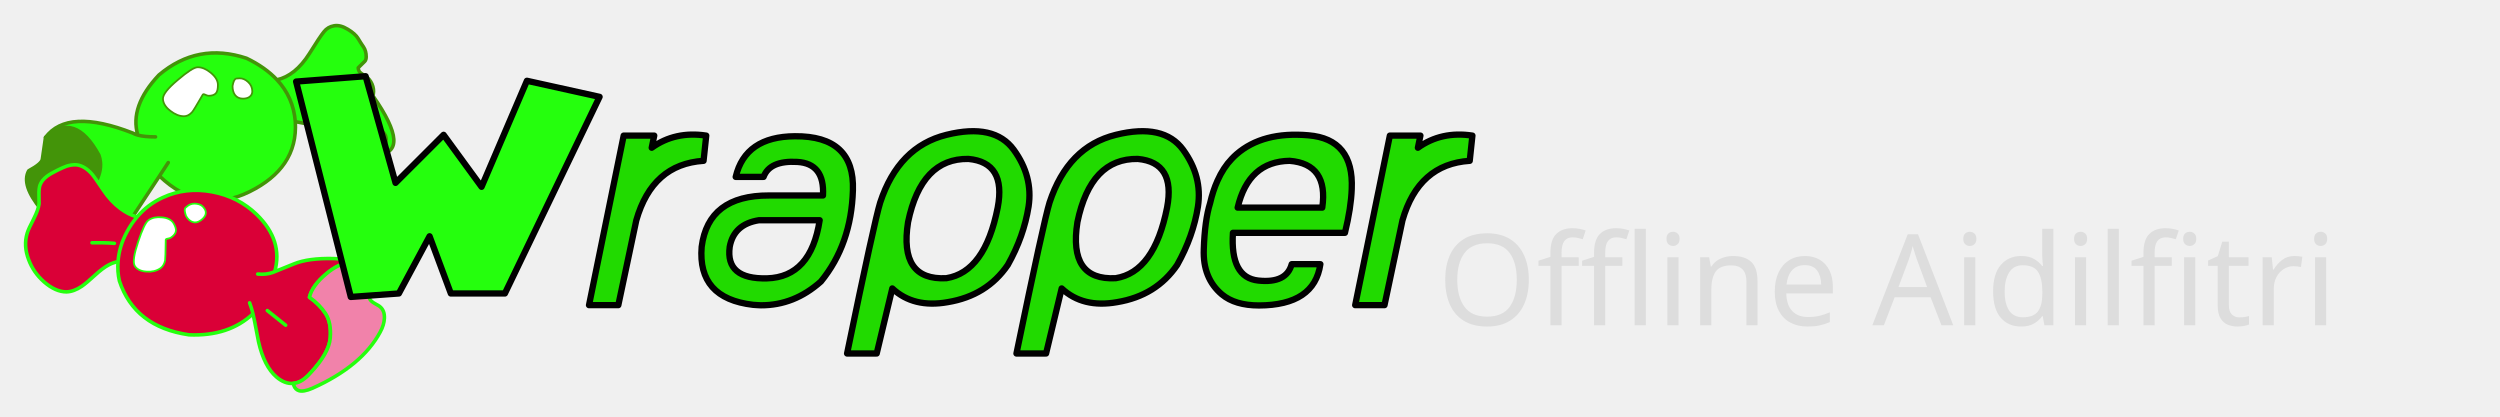
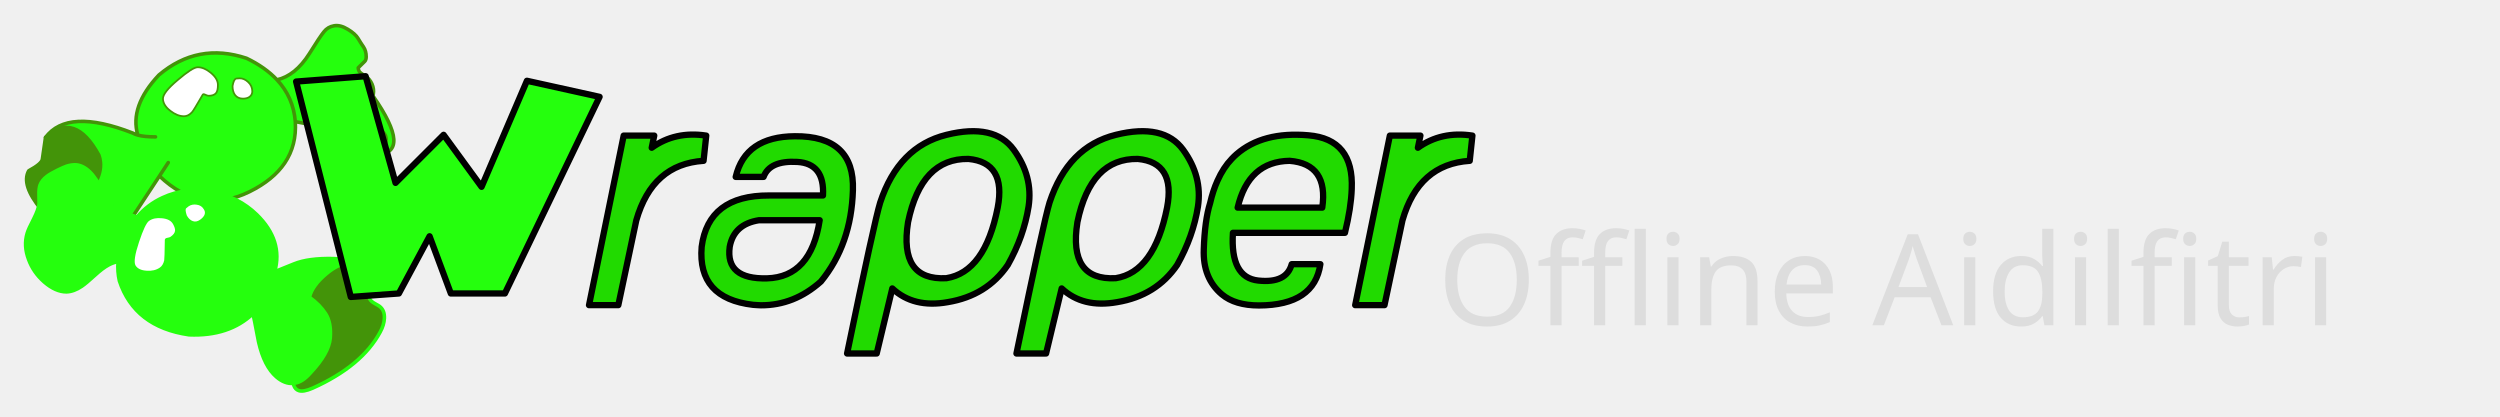
<svg xmlns="http://www.w3.org/2000/svg" width="1050.802" height="175.127" viewBox="0 0 1050.802 175.127" version="1.1" id="svg1906">
  <defs id="defs1910" />
  <g stroke="#439409" stroke-linecap="round" stroke-linejoin="round" stroke-width="1.5" id="g1888">
    <path fill="#439409" d="m 19.121,57.784 -1.3,9 q -0.1,1.95 -5.75,5 -3.3,5.95 5.35,16.4 l 22.45,-10.95 q 2.8,-4.8 2.35,-9.15 l -5.6,2.45 5.6,-2.45 q -0.15,-1.45 -0.65,-2.85 -10.15,-18.65 -22.45,-7.45 z" id="path1882" style="fill:#439409;fill-opacity:1" />
    <path fill="#25ff0d" d="m 116.421,33.534 c -3.267,-3.5 -7.533,-6.517 -12.8,-9.05 -13.667,-4.533 -25.95,-2.183 -36.85,7.05 -8.267,8.767 -11.217,17.183 -8.85,25.25 1.767,0.5 4.25,0.75 7.45,0.75 -3.2,0 -5.683,-0.25 -7.45,-0.75 -0.867,-0.233 -1.567,-0.517 -2.1,-0.85 -18.267,-7.133 -30.5,-6.517 -36.7,1.85 8.2,-7.467 15.683,-4.983 22.45,7.45 0.333,0.933 0.55,1.883 0.65,2.85 0.3,2.9 -0.483,5.95 -2.35,9.15 l 13.05,18.15 14.1,-21.4 3.7,-5.65 -3.7,5.65 c 11.567,11.1 24.183,13.3 37.85,6.6 6.673,-3.296 11.618,-7.331 14.833,-12.104 3.353,-4.978 4.825,-10.76 4.417,-17.346 -0.533,-6.8 -3.1,-12.667 -7.7,-17.6 m -33.3,-4.9 c 1.667,0 3.417,0.75 5.25,2.25 1.9,1.567 2.85,3.167 2.85,4.8 0,1.5 -0.217,2.55 -0.65,3.15 -0.533,0.7 -1.5,1.05 -2.9,1.05 -0.267,0 -0.75,-0.167 -1.45,-0.5 -0.7,-0.367 -1.217,-0.167 -1.55,0.6 -2.4,4.167 -3.817,6.483 -4.25,6.95 -0.967,1.033 -1.983,1.55 -3.05,1.55 -1.833,0 -3.683,-0.733 -5.55,-2.2 -1.9,-1.467 -2.883,-3.033 -2.95,-4.7 -0.067,-1.667 1.967,-4.233 6.1,-7.7 4.1,-3.5 6.817,-5.25 8.15,-5.25 m 15.95,11.05 c -0.633,-0.867 -0.95,-2.033 -0.95,-3.5 0.333,-1.8 0.767,-2.733 1.3,-2.8 0.533,-0.067 0.967,-0.1 1.3,-0.1 1.167,0 2.25,0.467 3.25,1.4 1.133,1 1.7,2.25 1.7,3.75 0,0.833 -0.35,1.5 -1.05,2 -0.633,0.433 -1.467,0.65 -2.5,0.65 -1.333,0 -2.35,-0.467 -3.05,-1.4 m 57.65,0.55 c -0.267,0.8 -0.783,2.1 -1.55,3.9 -0.8,1.8 -1.05,3.317 -0.75,4.55 0.333,1.3 1.567,2.733 3.7,4.3 2.2,1.633 3.517,3.033 3.95,4.2 0.3,0.9 0.317,1.867 0.05,2.9 -0.233,0.967 -0.667,1.867 -1.3,2.7 -0.733,0.867 -1.7,1.65 -2.9,2.35 0.133,-0.033 0.267,-0.05 0.4,-0.05 10.133,-0.533 9.6,-8.817 -1.6,-24.85 m -3.9,-20.45 c -0.767,-1.1 -1.533,-2.3 -2.3,-3.6 -0.767,-1.3 -2.2,-2.583 -4.3,-3.85 -2.1,-1.3 -4.033,-1.8 -5.8,-1.5 -1.767,0.3 -3.183,1.133 -4.25,2.5 -1.1,1.333 -3.167,4.433 -6.2,9.3 -1.9,3 -4,5.433 -6.3,7.3 -2.333,1.867 -4.75,3.067 -7.25,3.6 4.6,4.933 7.167,10.8 7.7,17.6 4.8,0.8 8.2,1.7 10.2,2.7 2,0.967 3.867,2.633 5.6,5 1.733,2.367 3.067,3.767 4,4.2 0.933,0.433 2.567,1.2 4.9,2.3 2.3,1.067 4.233,1.383 5.8,0.95 1.567,-0.467 2.667,-0.85 3.3,-1.15 1.2,-0.7 2.167,-1.483 2.9,-2.35 0.633,-0.833 1.067,-1.733 1.3,-2.7 0.267,-1.033 0.25,-2 -0.05,-2.9 -0.433,-1.167 -1.75,-2.567 -3.95,-4.2 -2.133,-1.567 -3.367,-3 -3.7,-4.3 -0.3,-1.233 -0.05,-2.75 0.75,-4.55 0.767,-1.8 1.283,-3.1 1.55,-3.9 0.1,-0.3 0.167,-0.533 0.2,-0.7 0.233,-1.4 0.05,-2.8 -0.55,-4.2 -0.6,-1.367 -1.5,-2.467 -2.7,-3.3 -1.333,-0.8 -2.167,-1.383 -2.5,-1.75 -0.367,-0.5 -0.567,-1.1 -0.6,-1.8 l 2.75,-2.7 c 0.4,-0.433 0.6,-1.067 0.6,-1.9 0,-1.633 -0.367,-3 -1.1,-4.1 z" id="path1884" style="fill:#25ff0d;fill-opacity:1" />
    <path fill="#ffffff" stroke="none" d="m 98.121,36.184 q 0,2.2 0.95,3.5 1.05,1.4 3.05,1.4 1.55,0 2.5,-0.65 1.05,-0.75 1.05,-2 0,-2.25 -1.7,-3.75 -1.5,-1.4 -3.25,-1.4 -0.5,0 -1.3,0.1 -0.8,0.1 -1.3,2.8 m -9.75,-5.3 q -2.75,-2.25 -5.25,-2.25 -2,0 -8.15,5.25 -6.2,5.2 -6.1,7.7 0.1,2.5 2.95,4.7 2.8,2.2 5.55,2.2 1.6,0 3.05,-1.55 0.65,-0.7 4.25,-6.95 0.5,-1.15 1.55,-0.6 1.05,0.5 1.45,0.5 2.1,0 2.9,-1.05 0.65,-0.9 0.65,-3.15 0,-2.45 -2.85,-4.8 z" id="path1886" />
  </g>
  <g stroke="#25ff0d" stroke-linecap="round" stroke-linejoin="round" stroke-width="1.5" id="g1896">
-     <path fill="#25ff0d" d="m 53.321,97.534 q -3.3,6.2 -3.7,12.45 -0.35,4 0.55,8.05 6.4,19.4 29.3,22.7 16.75,0.7 26.85,-8.85 -0.65,-2.65 -1.4,-4.6 0.75,1.95 1.4,4.6 0.4,1.6 0.75,3.5 0.55,2.75 1.6,8.3 2.35,10.3 7.5,14.75 3.55,3.05 7.15,2.7 l 0.6,-0.1 q 3.2,-0.4 6.65,-4.35 7.7,-8.2 8.25,-14.6 0.5,-6.45 -1.95,-10.25 -2.45,-3.8 -6.8,-6.9 1.2,-4.95 7.15,-9.9 5.2,-4.35 9.6,-4.5 -0.95,-1.75 -6.6,-1.85 -10.6,-0.25 -16.7,2.25 -5.25,2.15 -8.05,3.25 -0.45,0.2 -0.85,0.35 -2.85,1 -6.3,0.65 3.45,0.35 6.3,-0.65 0.4,-0.15 0.85,-0.35 3.65,-13.05 -7.55,-24 -7.75,-7.5 -18.75,-9.55 -11.15,-2.05 -20.75,2.4 -6.35,2.9 -10.8,8.15 -2.45,2.85 -4.3,6.35 m 3.65,14.05 q -1.15,-2 1.45,-9.8 2.6,-7.85 4.25,-8.95 2.05,-1.45 5.35,-1.1 3.45,0.3 4.65,2.35 1.05,1.85 0.9,2.95 -0.15,1.3 -1.9,2.5 -0.3,0.25 -1.45,0.45 -1.1,0.15 -0.95,1.35 -0.1,7.2 -0.25,8.1 -0.5,2.15 -1.85,3.05 -2.25,1.55 -5.55,1.3 -3.4,-0.2 -4.65,-2.2 m 25.7,-25.55 q 2.1,0.25 3.1,2.1 0.65,1.05 0.15,2.25 -0.55,1.1 -1.85,2 -1.6,1.1 -3.05,0.55 -1.5,-0.55 -2.5,-2.35 -0.85,-2.55 -0.25,-3.05 0.65,-0.55 1.05,-0.85 1.45,-0.95 3.35,-0.65 m 29.7,44.5 7.7,6.15 -7.7,-6.15 m -80.2,-61.25 q -1.9,-0.15 -4.15,0.55 -1.4,0.5 -3.85,1.7 -3.05,1.5 -4.4,2.55 -2.2,1.65 -2.95,3.7 -0.5,1.45 -0.45,3.9 0.1,3.3 0.05,4 -0.3,2.4 -2.2,6.2 -2.3,4.4 -2.8,6.15 -1.6,5.25 0.6,11.05 2,5.45 6.55,9.45 4.8,4.15 9.35,4.15 3.15,-0.1 6.45,-2.35 1.85,-1.25 5.55,-4.65 3.25,-3 5.8,-4.35 2,-1.05 3.9,-1.35 0.4,-6.25 3.7,-12.45 1.85,-3.5 4.3,-6.35 -3.55,-0.95 -6.9,-3.45 -4.15,-3.05 -7.4,-7.95 -3.6,-5.4 -4.7,-6.65 -3.05,-3.45 -6.45,-3.85 m 10.7,32.75 q 3.15,0.05 5.2,0.25 -2.05,-0.2 -5.2,-0.25 -3.15,-0.05 -4.2,0 1.05,-0.05 4.2,0 z" id="path1890" style="fill:#da0037;fill-opacity:1" />
-     <path fill="#439409" d="m 153.921,115.184 q -0.95,-1.85 -4.55,-3.45 -1.45,-0.65 -2.55,-1.2 -4.4,0.15 -9.6,4.5 -5.95,4.95 -7.15,9.9 4.35,3.1 6.8,6.9 2.45,3.8 1.95,10.25 -0.55,6.4 -8.25,14.6 -3.45,3.95 -6.65,4.35 l -0.6,0.1 q 0,0.45 0.2,0.95 0.6,1.6 2.05,2.1 1.95,0.65 5.75,-1 20.8,-9.3 28.5,-23.65 1.6,-2.9 1.75,-5.75 0.15,-3.35 -2,-5 -0.45,-0.35 -1.75,-1.05 -1.2,-0.65 -1.75,-1.2 -1.55,-1.5 -1.45,-5.4 0.15,-4.4 -0.7,-5.95 z" id="path1892" style="fill:#f182aa;fill-opacity:1" />
+     <path fill="#25ff0d" d="m 53.321,97.534 q -3.3,6.2 -3.7,12.45 -0.35,4 0.55,8.05 6.4,19.4 29.3,22.7 16.75,0.7 26.85,-8.85 -0.65,-2.65 -1.4,-4.6 0.75,1.95 1.4,4.6 0.4,1.6 0.75,3.5 0.55,2.75 1.6,8.3 2.35,10.3 7.5,14.75 3.55,3.05 7.15,2.7 l 0.6,-0.1 q 3.2,-0.4 6.65,-4.35 7.7,-8.2 8.25,-14.6 0.5,-6.45 -1.95,-10.25 -2.45,-3.8 -6.8,-6.9 1.2,-4.95 7.15,-9.9 5.2,-4.35 9.6,-4.5 -0.95,-1.75 -6.6,-1.85 -10.6,-0.25 -16.7,2.25 -5.25,2.15 -8.05,3.25 -0.45,0.2 -0.85,0.35 -2.85,1 -6.3,0.65 3.45,0.35 6.3,-0.65 0.4,-0.15 0.85,-0.35 3.65,-13.05 -7.55,-24 -7.75,-7.5 -18.75,-9.55 -11.15,-2.05 -20.75,2.4 -6.35,2.9 -10.8,8.15 -2.45,2.85 -4.3,6.35 m 3.65,14.05 q -1.15,-2 1.45,-9.8 2.6,-7.85 4.25,-8.95 2.05,-1.45 5.35,-1.1 3.45,0.3 4.65,2.35 1.05,1.85 0.9,2.95 -0.15,1.3 -1.9,2.5 -0.3,0.25 -1.45,0.45 -1.1,0.15 -0.95,1.35 -0.1,7.2 -0.25,8.1 -0.5,2.15 -1.85,3.05 -2.25,1.55 -5.55,1.3 -3.4,-0.2 -4.65,-2.2 m 25.7,-25.55 q 2.1,0.25 3.1,2.1 0.65,1.05 0.15,2.25 -0.55,1.1 -1.85,2 -1.6,1.1 -3.05,0.55 -1.5,-0.55 -2.5,-2.35 -0.85,-2.55 -0.25,-3.05 0.65,-0.55 1.05,-0.85 1.45,-0.95 3.35,-0.65 m 29.7,44.5 7.7,6.15 -7.7,-6.15 m -80.2,-61.25 q -1.9,-0.15 -4.15,0.55 -1.4,0.5 -3.85,1.7 -3.05,1.5 -4.4,2.55 -2.2,1.65 -2.95,3.7 -0.5,1.45 -0.45,3.9 0.1,3.3 0.05,4 -0.3,2.4 -2.2,6.2 -2.3,4.4 -2.8,6.15 -1.6,5.25 0.6,11.05 2,5.45 6.55,9.45 4.8,4.15 9.35,4.15 3.15,-0.1 6.45,-2.35 1.85,-1.25 5.55,-4.65 3.25,-3 5.8,-4.35 2,-1.05 3.9,-1.35 0.4,-6.25 3.7,-12.45 1.85,-3.5 4.3,-6.35 -3.55,-0.95 -6.9,-3.45 -4.15,-3.05 -7.4,-7.95 -3.6,-5.4 -4.7,-6.65 -3.05,-3.45 -6.45,-3.85 m 10.7,32.75 q 3.15,0.05 5.2,0.25 -2.05,-0.2 -5.2,-0.25 -3.15,-0.05 -4.2,0 1.05,-0.05 4.2,0 z" id="path1890" style="fill:#25ff0d;fill-opacity:1" />
+     <path fill="#439409" d="m 153.921,115.184 q -0.95,-1.85 -4.55,-3.45 -1.45,-0.65 -2.55,-1.2 -4.4,0.15 -9.6,4.5 -5.95,4.95 -7.15,9.9 4.35,3.1 6.8,6.9 2.45,3.8 1.95,10.25 -0.55,6.4 -8.25,14.6 -3.45,3.95 -6.65,4.35 l -0.6,0.1 q 0,0.45 0.2,0.95 0.6,1.6 2.05,2.1 1.95,0.65 5.75,-1 20.8,-9.3 28.5,-23.65 1.6,-2.9 1.75,-5.75 0.15,-3.35 -2,-5 -0.45,-0.35 -1.75,-1.05 -1.2,-0.65 -1.75,-1.2 -1.55,-1.5 -1.45,-5.4 0.15,-4.4 -0.7,-5.95 z" id="path1892" style="fill:#439409;fill-opacity:1" />
    <path fill="#ffffff" stroke="none" d="m 85.771,88.134 q -1,-1.85 -3.1,-2.1 -1.9,-0.3 -3.35,0.65 -0.4,0.3 -1.05,0.85 -0.6,0.5 0.25,3.05 1,1.8 2.5,2.35 1.45,0.55 3.05,-0.55 1.3,-0.9 1.85,-2 0.5,-1.2 -0.15,-2.25 m -27.35,13.65 q -2.6,7.8 -1.45,9.8 1.25,2 4.65,2.2 3.3,0.25 5.55,-1.3 1.35,-0.9 1.85,-3.05 0.15,-0.9 0.25,-8.1 -0.15,-1.2 0.95,-1.35 1.15,-0.2 1.45,-0.45 1.75,-1.2 1.9,-2.5 0.15,-1.1 -0.9,-2.95 -1.2,-2.05 -4.65,-2.35 -3.3,-0.35 -5.35,1.1 -1.65,1.1 -4.25,8.95 z" id="path1894" style="fill:#ffffff;fill-opacity:1" />
  </g>
  <text x="604.203" y="136.716" fill="#dddddd" stroke-width="1.301" font-family="'Trebuchet MS'" font-size="62.435px" id="text1898" style="font-size:53.333px">Offline Aidilfitri</text>
  <g stroke="#000000" stroke-linecap="round" stroke-linejoin="round" stroke-width="2" transform="matrix(1.32445,0,0,1.32445,-96.8482,-53.9889)" id="g1904">
    <path fill="#25ff0d" d="m 240.35,66.4 -14.4,33.65 -12.05,-16.5 -15.25,15.25 -9.5,-33.85 -22.05,1.7 17.35,68.35 15.25,-1.1 9.75,-18.15 6.75,18.15 h 17.15 L 263.4,71.5 Z" id="path1900" style="fill:#25ff0d;fill-opacity:1" />
    <path fill="#21da00" d="m 296.4,91.8 0.85,-8 q -9.85,-1.5 -17.3,3.85 l 0.8,-3.85 h -9.7 l -11,53.8 h 9.3 l 5.7,-26.9 q 5.1,-17.85 21.35,-18.9 m 37.25,38.3 q 9.65,-11.8 10.15,-28.95 0.6,-17.3 -18.4,-17.15 -15.75,0.1 -18.8,12.9 h 8.85 q 1.95,-5.25 10.7,-4.75 8.7,0.5 8.15,10.65 h -17.15 q -19.25,-0.05 -21.35,16.3 -1.35,16.35 16.3,18.4 0.75,0.05 1.45,0.1 0.55,0 1.05,0.05 10.55,0.05 19.05,-7.55 m -17.1,-1 q -13.25,0.35 -11.85,-10 1.3,-7.2 9.3,-8.45 h 19.25 q -2.75,18.05 -16.7,18.45 m 83,-22.8 q 1.45,-9.55 -4.7,-18 -6.2,-8.5 -21.35,-4.75 -15.2,3.75 -21.05,21.5 -1.8,5.8 -10.5,47.9 h 9.4 l 4.95,-20.65 q 6.75,6.3 17.6,4.35 12.4,-2.05 19.05,-11.8 5.1,-9.05 6.6,-18.55 m -19.1,-15.1 q 12.05,1.1 9.3,15.45 -4.05,20.45 -16.3,22.4 -15.1,0.8 -12.15,-17.8 4.2,-20.3 19.15,-20.05 m 68.15,-2.9 q -6.2,-8.5 -21.35,-4.75 -15.2,3.75 -21.05,21.5 -1.8,5.8 -10.5,47.9 h 9.4 l 4.95,-20.65 q 6.75,6.3 17.6,4.35 12.4,-2.05 19.05,-11.8 5.1,-9.05 6.6,-18.55 1.45,-9.55 -4.7,-18 m -33.55,22.95 q 4.2,-20.3 19.15,-20.05 12.05,1.1 9.3,15.45 -4.05,20.45 -16.3,22.4 -15.1,0.8 -12.15,-17.8 m 84.9,3.4 q 1.95,-8 2.15,-13.9 0.7,-15.85 -13.75,-17.05 -14.45,-1.25 -22.8,6 -0.8,0.7 -1.5,1.45 -2.7,2.8 -4.55,6.95 -1.45,3.2 -2.35,7.15 -1.7,5.45 -2,14.65 -0.35,9.15 5.75,14.3 4.2,3.5 11.75,3.5 17.6,-0.05 19.5,-13.1 h -9.1 q -1.65,6.15 -10.6,5.2 -8.95,-0.95 -8.05,-15.15 h 35.55 m -34.05,-8 Q 469.35,92 482.4,91.8 q 12.35,1 10.35,14.85 H 465.9 m 73.65,-14.85 0.85,-8 q -9.85,-1.5 -17.3,3.85 l 0.8,-3.85 h -9.7 l -11,53.8 h 9.3 l 5.7,-26.9 q 5.1,-17.85 21.35,-18.9 z" id="path1902" style="fill:#21da00;fill-opacity:1" />
  </g>
</svg>
